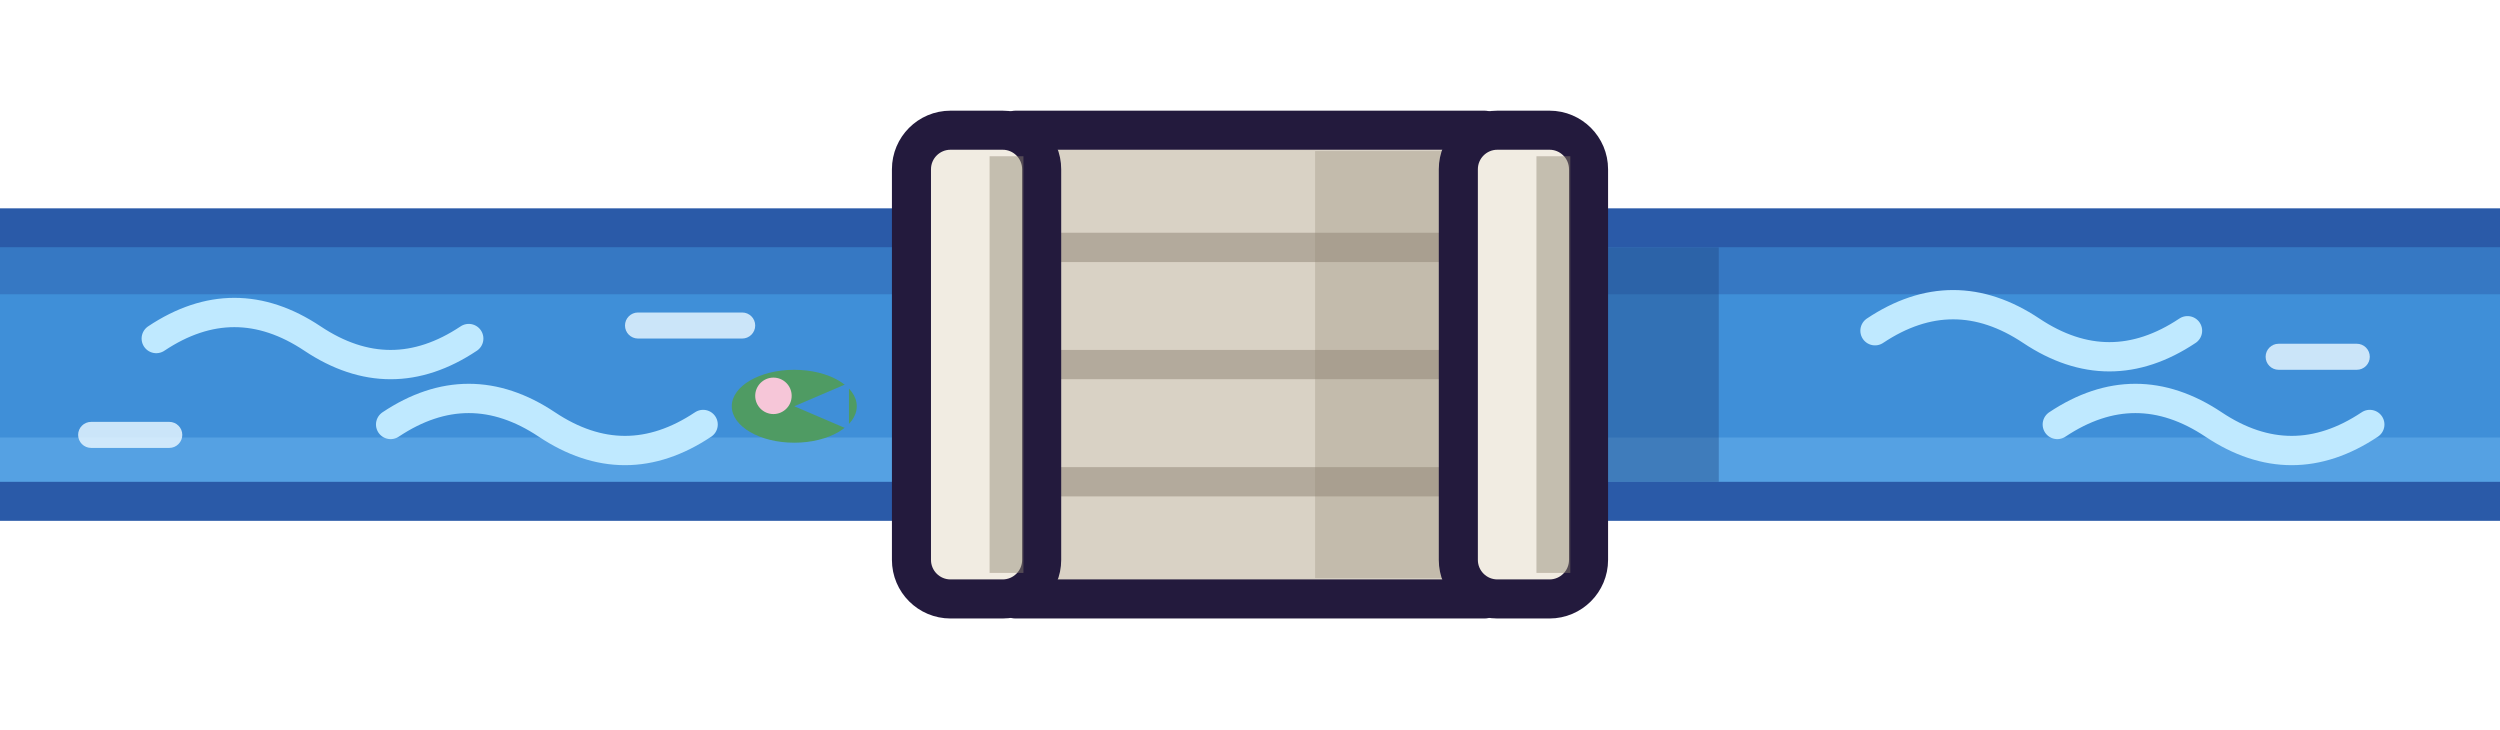
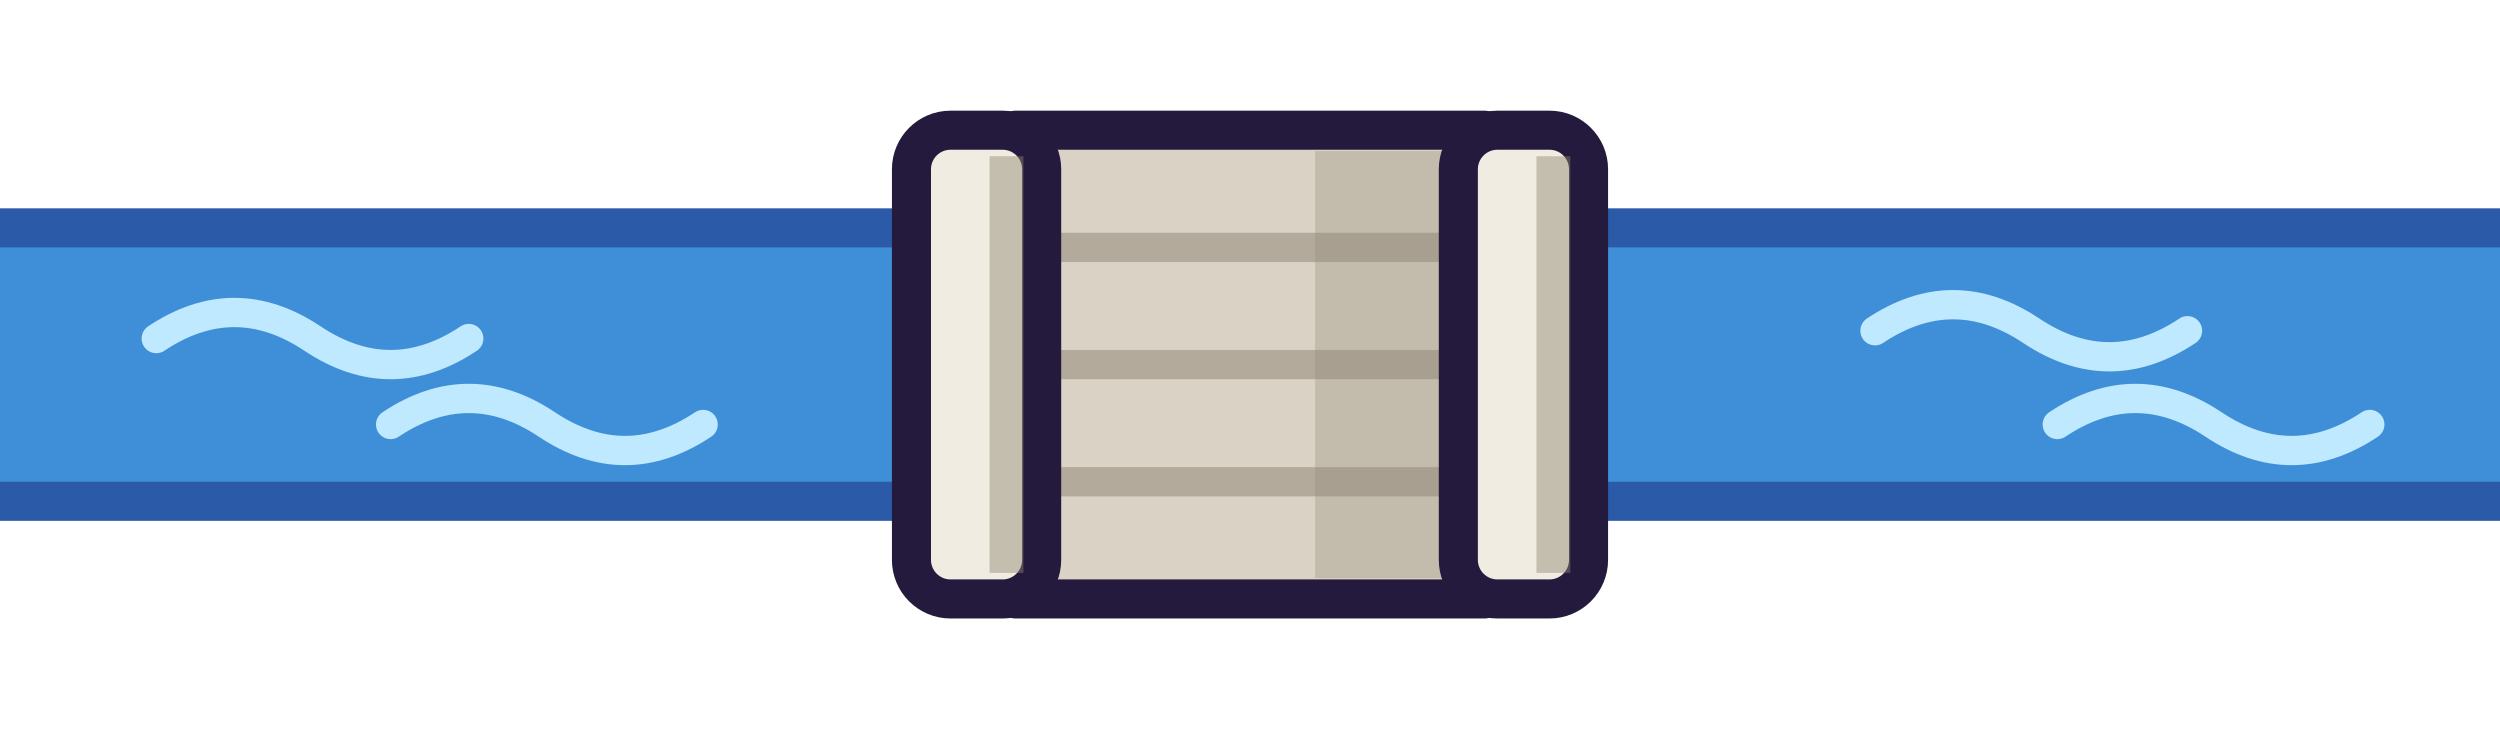
<svg xmlns="http://www.w3.org/2000/svg" viewBox="0 0 96 28" width="96" height="28">
  <style>
    * {
      vector-effect: non-scaling-stroke;
    }
  </style>
  <rect x="0" y="8" width="96" height="12" fill="#2a5aa8" />
  <rect x="0" y="9.500" width="96" height="9" fill="#3f8fd8" />
-   <rect x="0" y="9.500" width="96" height="1.800" fill="#2a5aa8" opacity=".45" />
-   <rect x="0" y="16.800" width="96" height="1.700" fill="#7fc4f5" opacity=".35" />
-   <rect x="61" y="9.500" width="5" height="9" fill="#1f447f" opacity=".4" />
  <g fill="none" stroke="#bfe9ff" stroke-width="1.125" stroke-linecap="round">
    <path d="M6 13q3-2 6 0t6 0M72 12.700q3-2 6 0t6 0M15 16.300q3-2 6 0t6 0M79 16.300q3-2 6 0t6 0" />
-   </g>
-   <g fill="#e4f5ff" opacity=".85">
-     <rect x="24" y="12" width="5" height="1" rx=".500" />
-     <rect x="87" y="13.200" width="4" height="1" rx=".500" />
-     <rect x="3" y="16.200" width="4" height="1" rx=".500" />
-   </g>
-   <g>
-     <ellipse cx="30.500" cy="15.600" rx="2.400" ry="1.400" fill="#4f9b63" />
-     <path d="M30.500 15.600l2.100-.900v1.800z" fill="#3f8fd8" />
-     <circle cx="29.700" cy="15.200" r=".700" fill="#f6c6d8" />
  </g>
  <g stroke="#231a3d" stroke-width="1.5" stroke-linejoin="round" stroke-linecap="round">
    <rect x="39" y="5" width="18" height="18" fill="#d9d2c5" />
    <path d="M39 9.500h18M39 14h18M39 18.500h18" fill="none" stroke="#b3aa9c" stroke-width="1.125" />
  </g>
  <rect x="50.500" y="5.800" width="5.700" height="16.400" fill="#8f8572" opacity=".3" />
  <g stroke="#231a3d" stroke-width="1.5" stroke-linejoin="round" stroke-linecap="round">
    <rect x="35" y="5" width="5" height="18" rx="1.500" fill="#f1ece2" />
    <rect x="56" y="5" width="5" height="18" rx="1.500" fill="#f1ece2" />
  </g>
  <g fill="#8f8572" opacity=".45">
    <rect x="38" y="6" width="1.300" height="16" />
    <rect x="59" y="6" width="1.300" height="16" />
  </g>
</svg>
